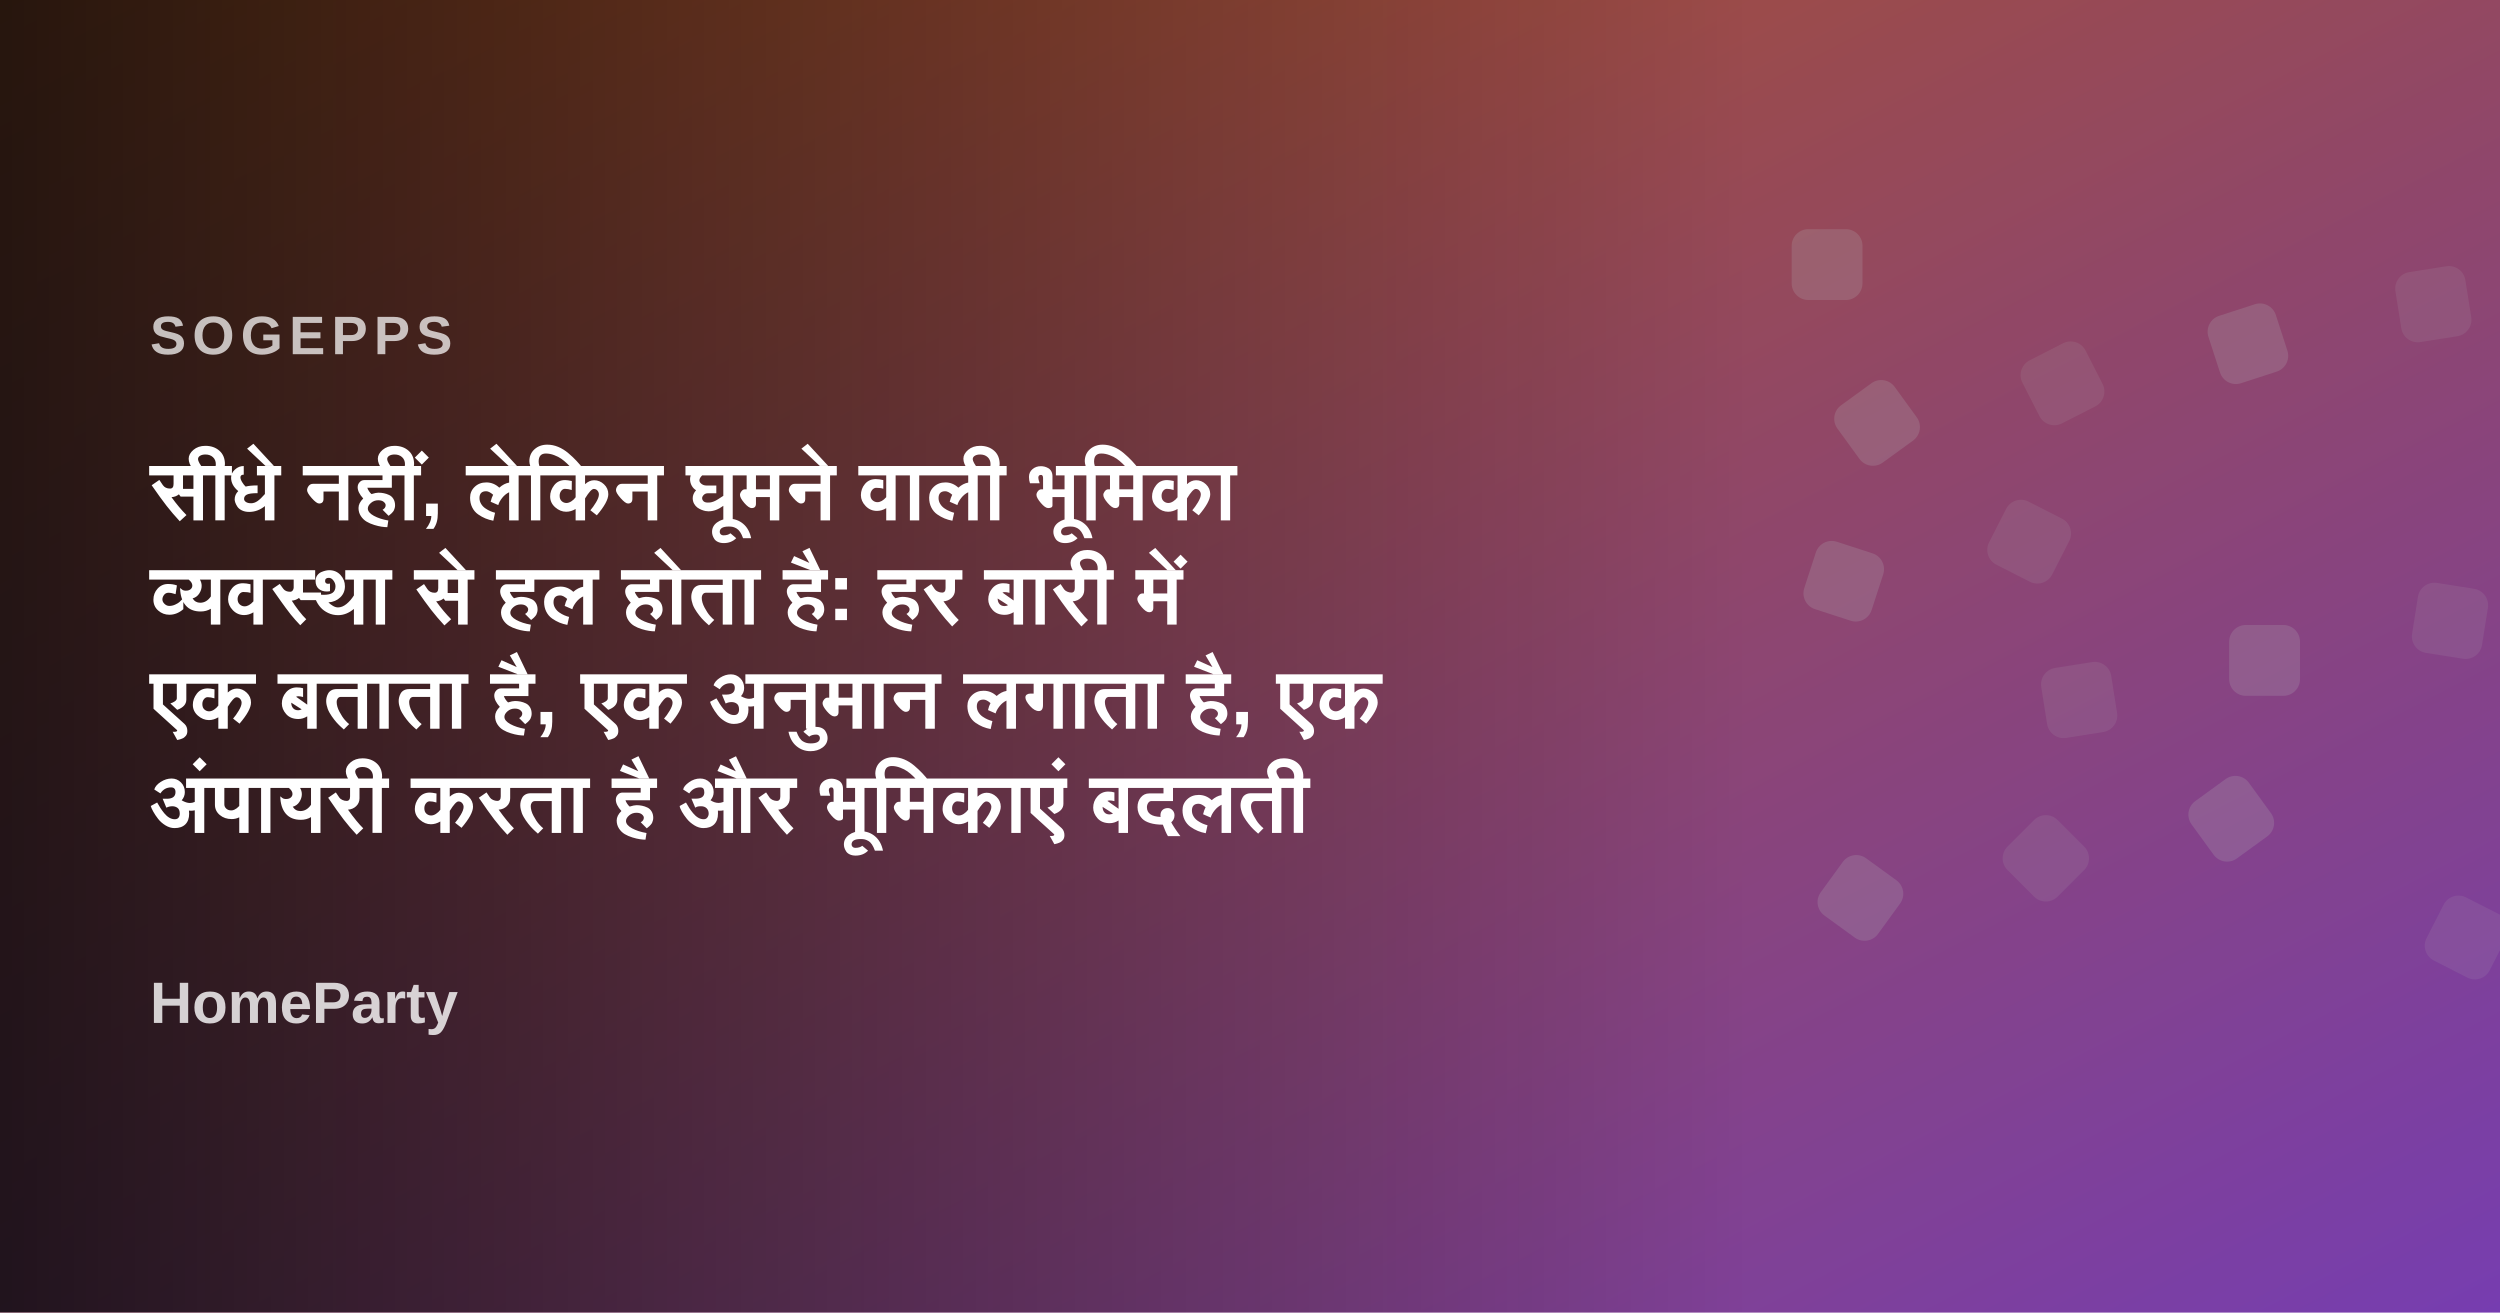
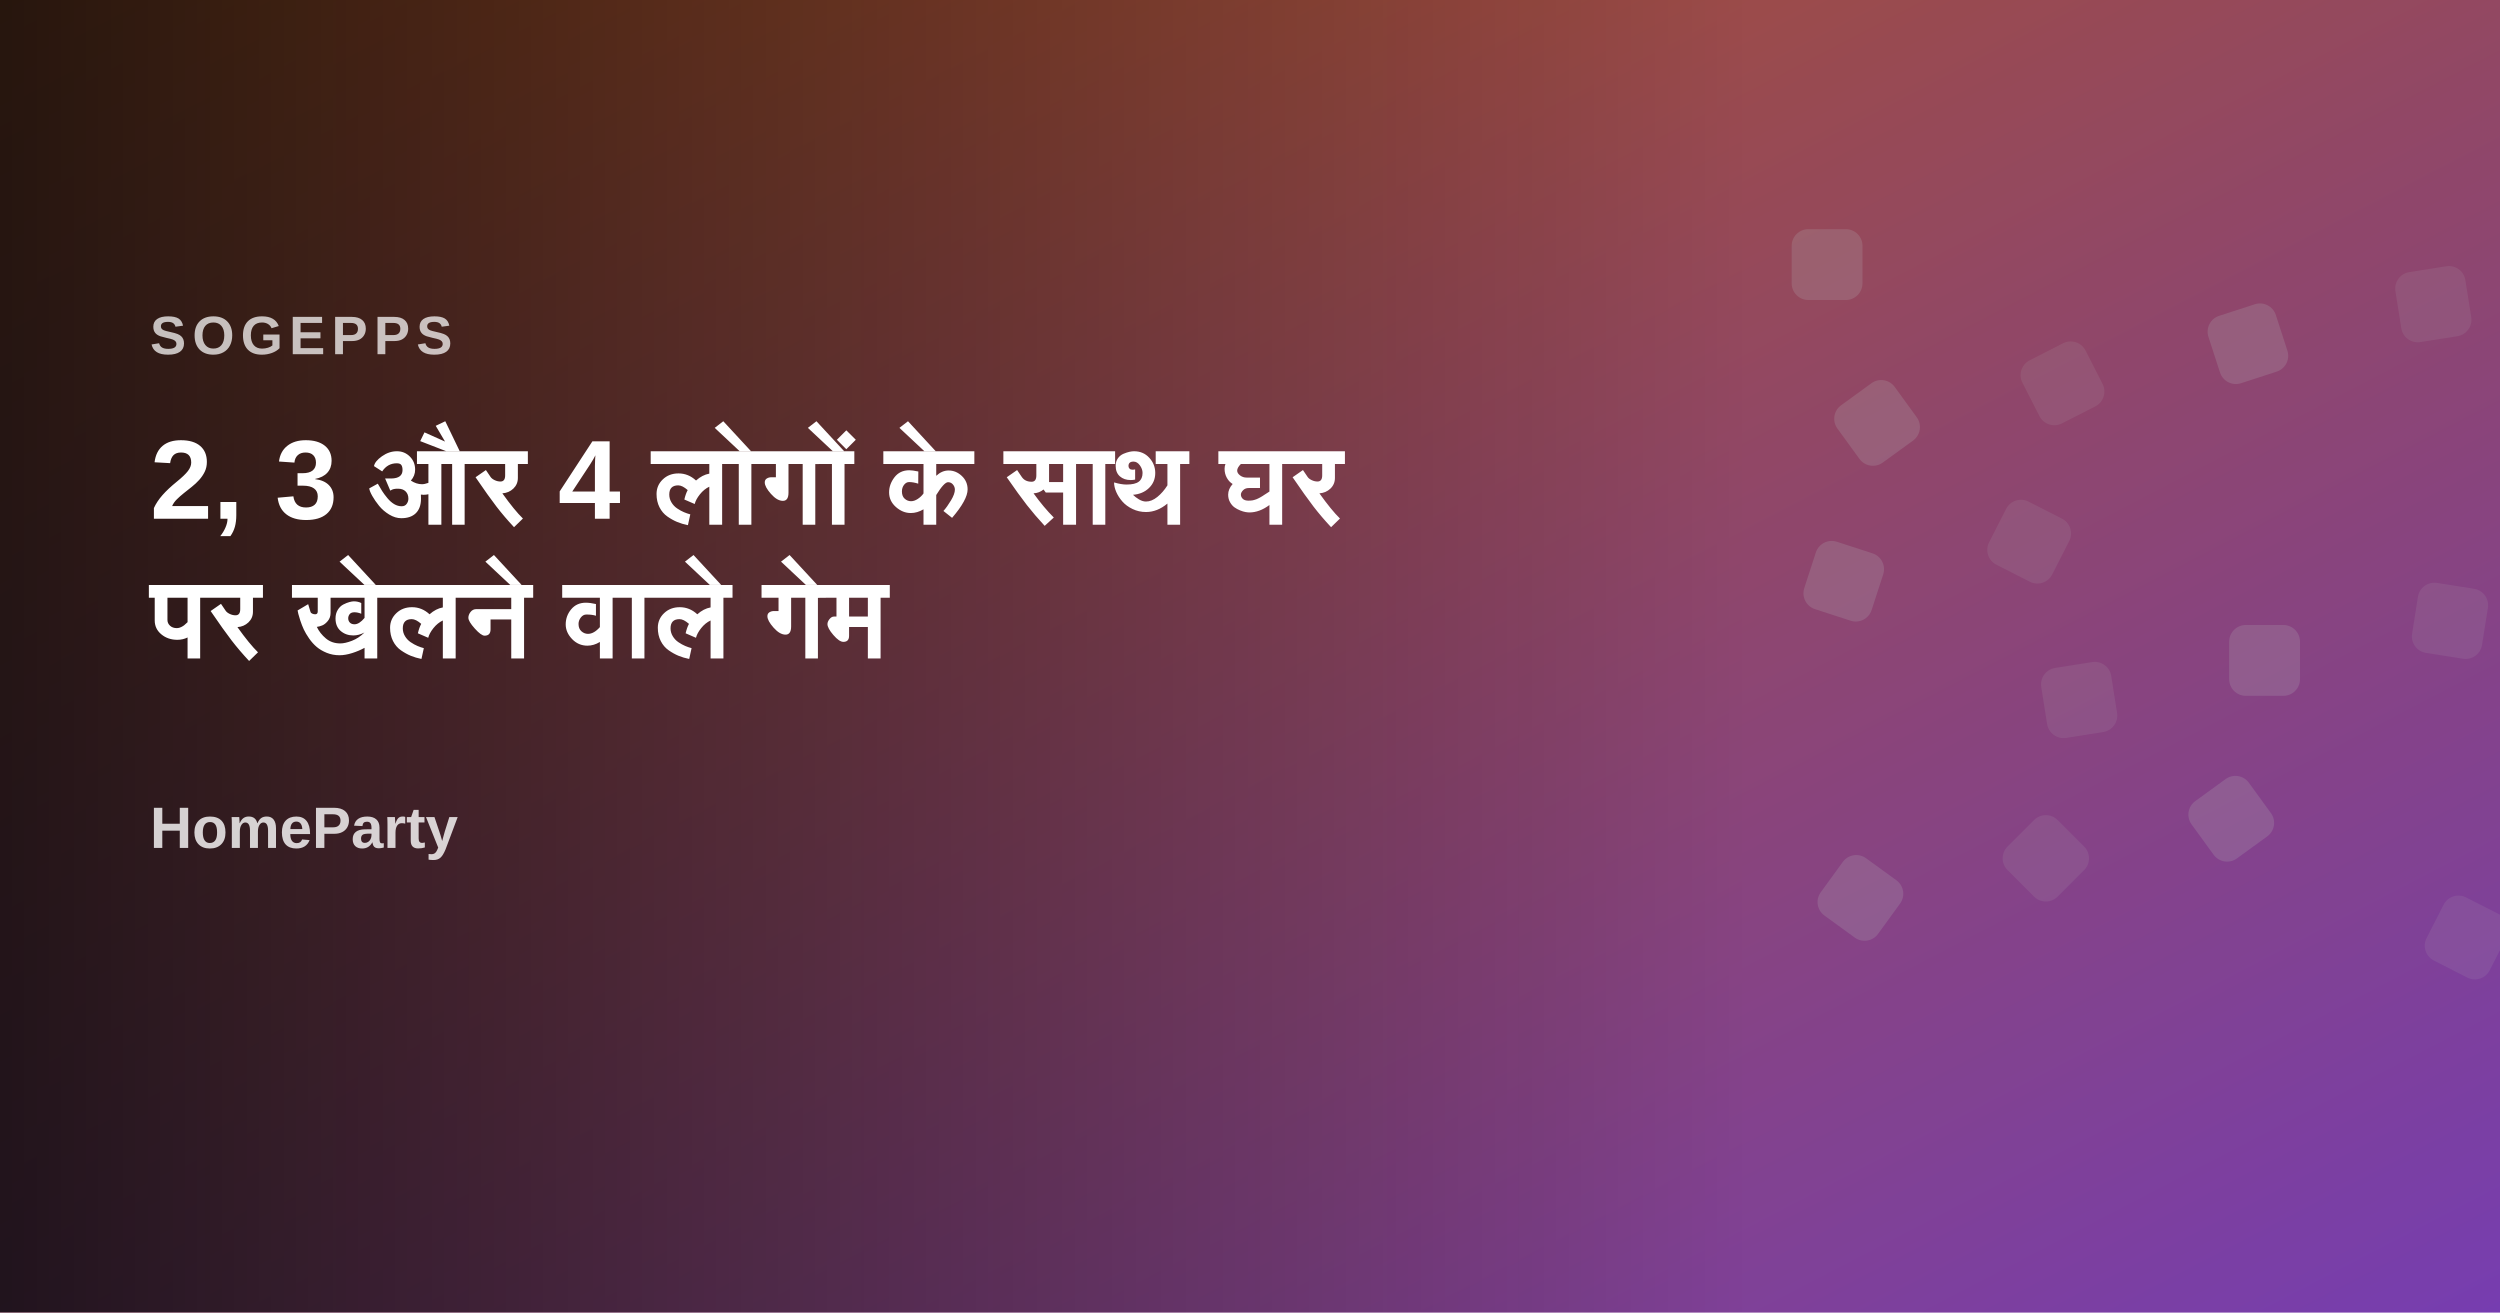
- <svg xmlns="http://www.w3.org/2000/svg" width="1200" height="630" viewBox="0 0 1200 630" role="img" aria-label="सीधे नहीं, लेकिन घूमने वाली भूमिका व्यवस्था से हल होता है: हर बारी में एक बताता है, एक अनुमान लगाता है, एक अंपायरी करता है और भूमिकाएं बदलती हैं।">
+ <svg xmlns="http://www.w3.org/2000/svg" width="1200" height="630" viewBox="0 0 1200 630" role="img" aria-label="2, 3 और 4 लोगों के साथ घर पर खेलने वाले गेम">
  <defs>
    <linearGradient id="g" x1="0" y1="0" x2="1" y2="1">
      <stop offset="0%" stop-color="#f97316" />
      <stop offset="100%" stop-color="#a855f7" />
    </linearGradient>
    <linearGradient id="v" x1="0" y1="0" x2="1" y2="0">
      <stop offset="0%" stop-color="rgba(4,6,12,0.86)" />
      <stop offset="70%" stop-color="rgba(4,6,12,0.30)" />
    </linearGradient>
  </defs>
  <rect width="1200" height="630" fill="url(#g)" />
  <g transform="translate(860,110)">
    <rect x="0" y="0" width="34" height="34" rx="8" fill="rgba(255,255,255,0.22)" transform="rotate(0 17 17)" />
    <rect x="97" y="133" width="34" height="34" rx="8" fill="rgba(255,255,255,0.13)" transform="rotate(27 114 150)" />
    <rect x="194" y="266" width="34" height="34" rx="8" fill="rgba(255,255,255,0.22)" transform="rotate(54 211 283)" />
    <rect x="291" y="19" width="34" height="34" rx="8" fill="rgba(255,255,255,0.13)" transform="rotate(81 308 36)" />
    <rect x="8" y="152" width="34" height="34" rx="8" fill="rgba(255,255,255,0.22)" transform="rotate(108 25 169)" />
    <rect x="105" y="285" width="34" height="34" rx="8" fill="rgba(255,255,255,0.13)" transform="rotate(135 122 302)" />
    <rect x="202" y="38" width="34" height="34" rx="8" fill="rgba(255,255,255,0.22)" transform="rotate(162 219 55)" />
    <rect x="299" y="171" width="34" height="34" rx="8" fill="rgba(255,255,255,0.13)" transform="rotate(189 316 188)" />
    <rect x="16" y="304" width="34" height="34" rx="8" fill="rgba(255,255,255,0.22)" transform="rotate(216 33 321)" />
    <rect x="113" y="57" width="34" height="34" rx="8" fill="rgba(255,255,255,0.13)" transform="rotate(243 130 74)" />
    <rect x="210" y="190" width="34" height="34" rx="8" fill="rgba(255,255,255,0.22)" transform="rotate(270 227 207)" />
    <rect x="307" y="323" width="34" height="34" rx="8" fill="rgba(255,255,255,0.13)" transform="rotate(297 324 340)" />
    <rect x="24" y="76" width="34" height="34" rx="8" fill="rgba(255,255,255,0.22)" transform="rotate(324 41 93)" />
    <rect x="121" y="209" width="34" height="34" rx="8" fill="rgba(255,255,255,0.13)" transform="rotate(351 138 226)" />
  </g>
  <rect width="1200" height="630" fill="url(#v)" />
  <text x="72" y="170" font-family="Segoe UI, Arial, sans-serif" font-size="26" font-weight="700" letter-spacing="3" fill="rgba(255,255,255,0.72)">SOGEPPS</text>
-   <text x="72" y="249" font-family="Segoe UI, Arial, sans-serif" font-size="40" font-weight="700" fill="#ffffff">सीधे नहीं, लेकिन घूमने वाली भूमिका</text>
-   <text x="72" y="299" font-family="Segoe UI, Arial, sans-serif" font-size="40" font-weight="700" fill="#ffffff">व्यवस्था से हल होता है: हर बारी में</text>
-   <text x="72" y="349" font-family="Segoe UI, Arial, sans-serif" font-size="40" font-weight="700" fill="#ffffff">एक बताता है, एक अनुमान लगाता है, एक</text>
-   <text x="72" y="399" font-family="Segoe UI, Arial, sans-serif" font-size="40" font-weight="700" fill="#ffffff">अंपायरी करता है और भूमिकाएं बदलती</text>
-   <text x="72" y="491" font-family="Segoe UI, Arial, sans-serif" font-size="28" font-weight="600" fill="rgba(255,255,255,0.80)">HomeParty</text>
+   <text x="72" y="249" font-family="Segoe UI, Arial, sans-serif" font-size="54" font-weight="700" fill="#ffffff">2, 3 और 4 लोगों के साथ घर</text>
+   <text x="72" y="315" font-family="Segoe UI, Arial, sans-serif" font-size="54" font-weight="700" fill="#ffffff">पर खेलने वाले गेम</text>
+   <text x="72" y="407" font-family="Segoe UI, Arial, sans-serif" font-size="28" font-weight="600" fill="rgba(255,255,255,0.80)">HomeParty</text>
</svg>
